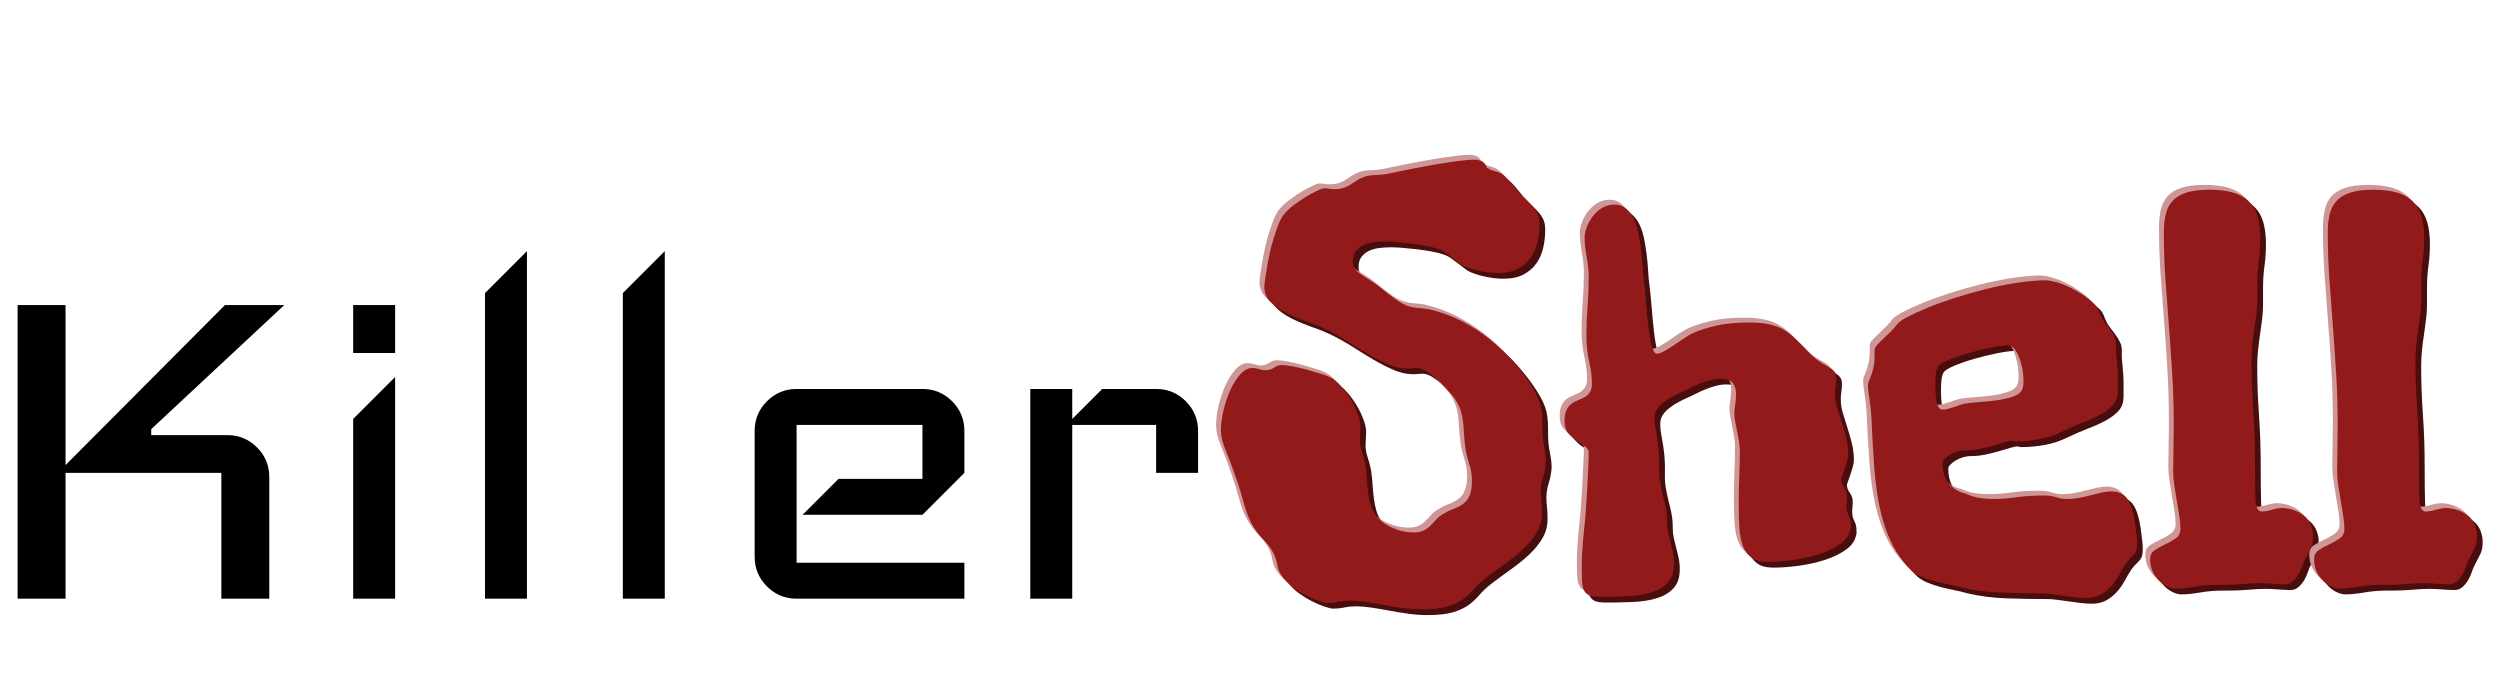
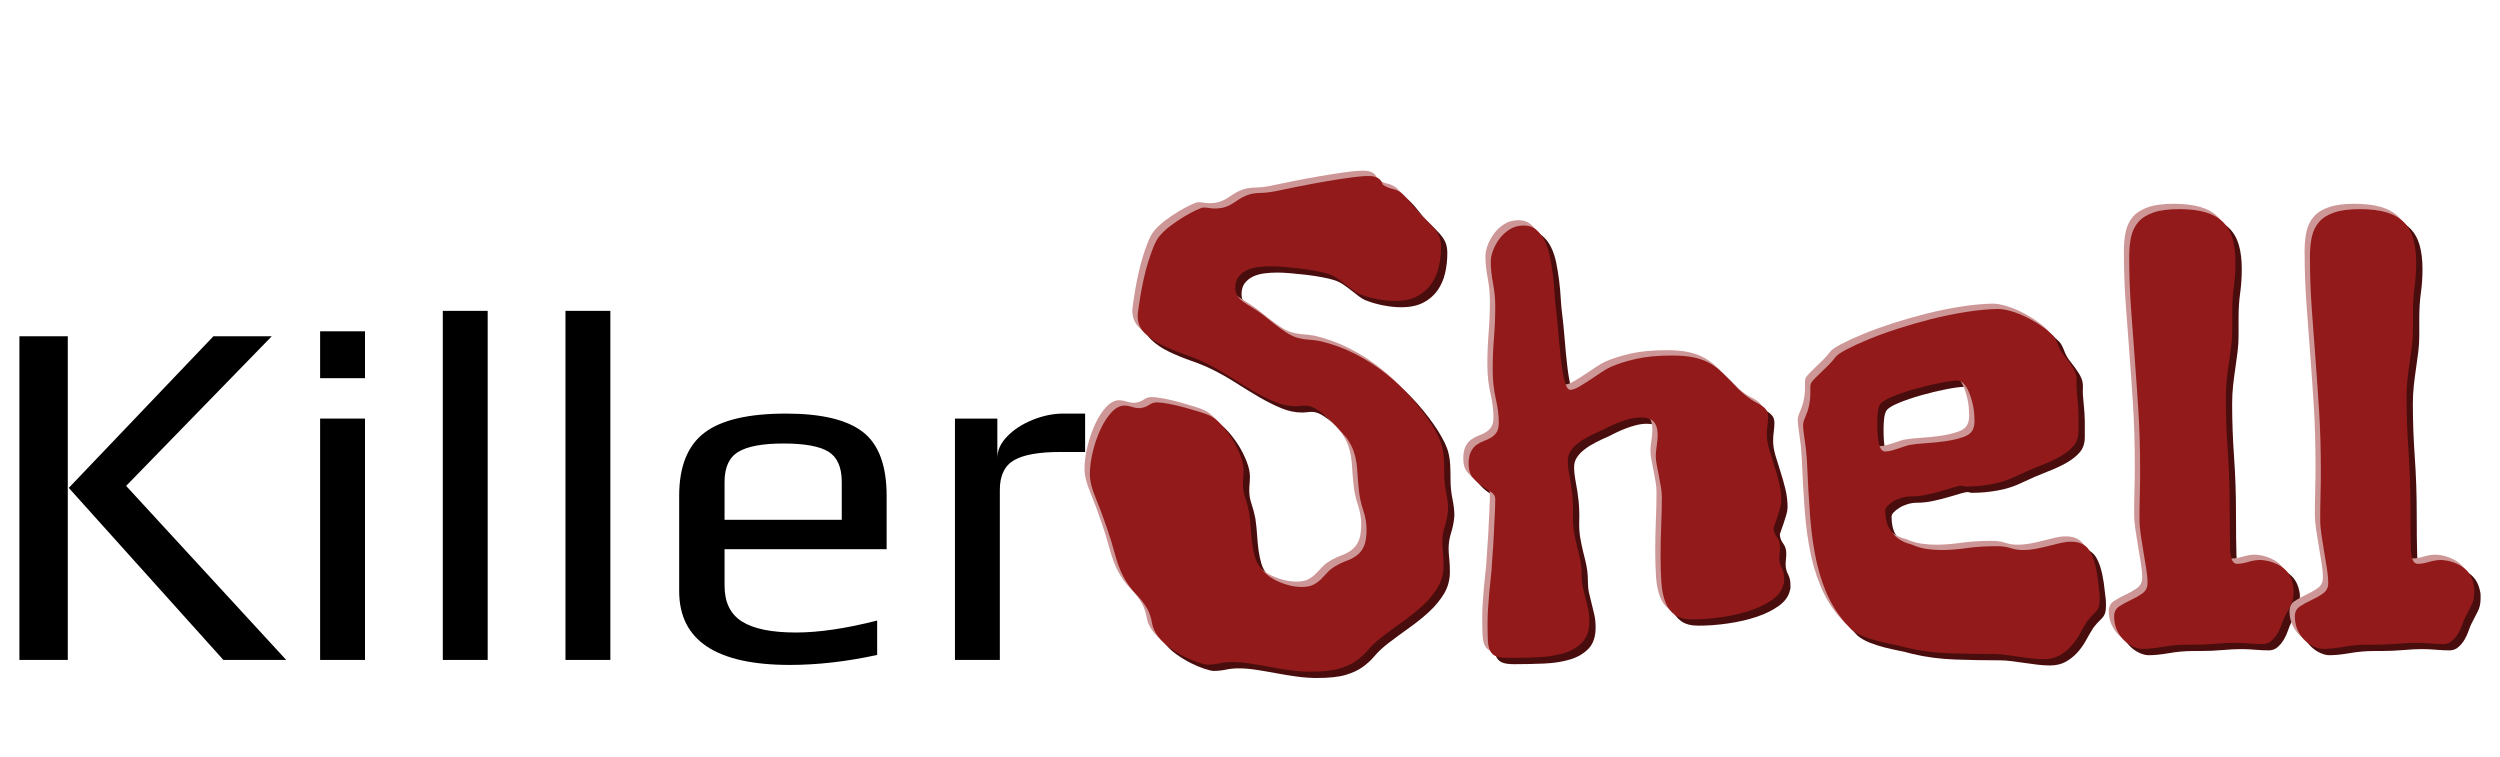
- <svg xmlns="http://www.w3.org/2000/svg" viewBox="0 0 5679 1560" role="img" aria-label="KillerShell">
+ <svg xmlns="http://www.w3.org/2000/svg" viewBox="0 0 5152 1560" role="img" aria-label="KillerShell">
  <g transform="translate(40,1360) scale(1,-1)">
-     <g fill="#000000" transform="scale(1.3612) translate(-90,0)">
-       <path d="M535 490 313 283V273H440Q469 273 489.5 252.5Q510 232 510 203V0H430V210H170V0H90V490H170V223L436 490Z" transform="translate(0,0)" />
-       <path d="M140 410H70V490H140ZM140 0H70V300L140 370Z" transform="translate(580,0)" />
-       <path d="M150 0H80V510L150 580Z" transform="translate(790,0)" />
-       <path d="M150 0H80V510L150 580Z" transform="translate(1020,0)" />
-       <path d="M420 0H140Q111 0 90.5 20.5Q70 41 70 70V280Q70 309 90.5 329.5Q111 350 140 350H350Q379 350 399.5 329.5Q420 309 420 280V210L350 140H150L210 200H350V290H140V60H420Z" transform="translate(1250,0)" />
-       <path d="M350 210H280V290H140V0H70V350H140V300L190 350H280Q309 350 329.5 329.5Q350 309 350 280Z" transform="translate(1710,0)" />
+     <g fill="#000000" transform="scale(1.0277) translate(-84,0)">
+       <path d="M84 649H181V0H84ZM183 345 473 649H590L298 349L619 0H493Z" transform="translate(0,0)" />
+       <path d="M78 659H168V565H78ZM78 484H168V0H78Z" transform="translate(609,0)" />
+       <path d="M78 700H168V0H78Z" transform="translate(855,0)" />
+       <path d="M78 700H168V0H78Z" transform="translate(1101,0)" />
+       <path d="M60 138V329Q60 417 110.5 455.5Q161 494 274 494Q381 494 428.5 457.0Q476 420 476 329V222H151V149Q151 99 186.0 77.0Q221 55 294 55Q363 55 457 79V10Q365 -10 282 -10Q60 -10 60 138ZM386 281V357Q386 401 359.5 417.5Q333 434 269 434Q207 434 179.0 417.5Q151 401 151 357V281Z" transform="translate(1347,0)" />
+       <path d="M78 484H163V405Q163 428 183.0 448.5Q203 469 234.0 481.5Q265 494 295 494H339V417H289Q225 417 196.5 400.5Q168 384 168 341V0H78Z" transform="translate(1882,0)" />
    </g>
    <g transform="translate(13,-13)">
-       <g fill="#490d0d" stroke="#490d0d" stroke-width="0" transform="translate(2736.1,13.5) scale(0.6615)">
+       <g fill="#490d0d" stroke="#490d0d" stroke-width="0" transform="translate(2208.6,13.5) scale(0.6615)">
        <path d="M1112 449Q1110 421 1102.0 396.0Q1094 371 1094 346Q1094 334 1096.0 315.0Q1098 296 1098 274Q1098 236 1080.0 206.0Q1062 176 1034.0 150.0Q1006 124 971.5 99.5Q937 75 903 49Q879 30 863.0 11.0Q847 -8 826.0 -23.0Q805 -38 773.0 -47.5Q741 -57 684 -57Q653 -57 620.5 -52.5Q588 -48 556.0 -42.0Q524 -36 494.5 -31.5Q465 -27 440 -27Q419 -27 400.0 -31.0Q381 -35 362 -35Q354 -35 334.0 -28.5Q314 -22 291.0 -10.5Q268 1 245.0 17.5Q222 34 207 55Q193 74 189.5 95.5Q186 117 176 137Q162 162 139.5 185.0Q117 208 100 240Q85 269 74.0 310.0Q63 351 49 391Q31 444 13.5 486.0Q-4 528 -4 557Q-4 590 5.0 627.5Q14 665 29.0 697.5Q44 730 63.5 751.0Q83 772 104 772Q115 772 127.0 768.0Q139 764 152 764Q169 766 180.5 774.0Q192 782 205 782Q218 782 242.0 777.5Q266 773 291.5 766.0Q317 759 339.5 752.0Q362 745 373 739Q389 731 407.0 711.0Q425 691 440.0 667.0Q455 643 465.0 617.0Q475 591 475 571Q475 560 474.0 548.5Q473 537 473 526Q473 506 480.0 485.5Q487 465 492 440Q496 412 497.5 387.0Q499 362 502.0 340.5Q505 319 510.5 300.0Q516 281 530 264Q550 238 586.0 222.5Q622 207 657 207Q679 207 692.5 214.0Q706 221 716.0 231.0Q726 241 735.5 251.5Q745 262 758 270Q778 282 796.0 288.5Q814 295 828.0 305.5Q842 316 850.0 334.0Q858 352 858 387Q858 415 847.5 446.5Q837 478 834 510Q831 538 830.0 557.5Q829 577 826.5 594.5Q824 612 818.0 629.5Q812 647 797 670Q793 674 779.0 690.5Q765 707 746.5 725.0Q728 743 707.0 757.5Q686 772 668 772Q660 772 652.5 771.0Q645 770 637 770Q605 770 571.5 784.0Q538 798 503.0 818.5Q468 839 432.0 862.0Q396 885 360 903Q330 918 292.5 931.0Q255 944 222.0 960.0Q189 976 167.0 997.5Q145 1019 145 1051Q145 1057 147.5 1075.0Q150 1093 154.0 1116.5Q158 1140 164.0 1167.5Q170 1195 178.0 1220.5Q186 1246 194.5 1267.0Q203 1288 213 1300Q227 1317 248.5 1333.0Q270 1349 291.0 1361.5Q312 1374 328.5 1381.5Q345 1389 350 1389Q359 1389 367.5 1387.5Q376 1386 385 1386Q404 1386 417.5 1390.5Q431 1395 441.5 1402.0Q452 1409 462.0 1415.5Q472 1422 485 1427Q502 1434 526.5 1434.5Q551 1435 575 1440Q603 1446 645.5 1454.5Q688 1463 731.5 1470.5Q775 1478 813.0 1483.0Q851 1488 870 1487Q880 1487 891.5 1482.0Q903 1477 909 1460Q922 1451 939.0 1447.0Q956 1443 967 1434Q982 1421 998.5 1400.0Q1015 1379 1030 1364Q1045 1349 1056.5 1337.5Q1068 1326 1075.5 1315.5Q1083 1305 1086.5 1293.5Q1090 1282 1090 1266Q1090 1234 1083.0 1204.0Q1076 1174 1059.5 1150.5Q1043 1127 1015.5 1112.5Q988 1098 946 1098Q921 1098 892.0 1103.5Q863 1109 840 1118Q828 1122 816.0 1131.0Q804 1140 792.0 1149.5Q780 1159 767.0 1168.0Q754 1177 739 1182Q724 1187 700.0 1191.5Q676 1196 650.5 1199.0Q625 1202 601.0 1204.0Q577 1206 561 1206Q540 1206 520.0 1203.5Q500 1201 484.5 1193.5Q469 1186 459.0 1173.0Q449 1160 449 1139Q449 1127 453.5 1118.0Q458 1109 466.5 1101.5Q475 1094 488.0 1086.0Q501 1078 518 1067Q533 1057 547.5 1045.0Q562 1033 576.5 1022.0Q591 1011 606.0 1001.0Q621 991 637 985Q656 979 676.5 977.5Q697 976 713 973Q772 959 823.5 932.5Q875 906 919.0 871.0Q963 836 998.5 795.5Q1034 755 1061 713Q1074 692 1082.0 675.5Q1090 659 1094.0 642.5Q1098 626 1099.0 607.0Q1100 588 1100 561Q1100 530 1106.0 501.0Q1112 472 1112 449Z" transform="translate(0,0)" />
        <path d="M1004 215Q998 188 969.5 167.5Q941 147 900.5 133.5Q860 120 812.0 113.0Q764 106 719 106Q685 106 665.5 120.0Q646 134 636.0 159.5Q626 185 623.5 221.5Q621 258 621 303Q621 351 623.0 399.0Q625 447 625 487Q625 501 622.0 518.5Q619 536 615.5 554.0Q612 572 609.0 587.5Q606 603 606 614Q606 628 609.0 646.5Q612 665 612 682Q612 707 600.0 721.0Q588 735 559 735Q542 735 524.5 730.5Q507 726 490.5 719.5Q474 713 461.0 706.5Q448 700 440 696Q419 687 399.5 677.0Q380 667 365.0 655.5Q350 644 341.0 630.5Q332 617 332 600Q332 580 337.5 551.5Q343 523 346 494Q349 462 348.0 431.0Q347 400 352 375Q356 353 360.0 337.0Q364 321 367.5 306.5Q371 292 373.0 277.0Q375 262 375 242Q375 224 378.5 208.0Q382 192 386.5 175.0Q391 158 395.0 140.0Q399 122 399 100Q399 58 377.5 35.0Q356 12 320.5 1.0Q285 -10 239.0 -12.0Q193 -14 145 -14Q121 -14 108.5 -9.0Q96 -4 90.0 8.0Q84 20 83.0 40.5Q82 61 82 92Q82 115 83.5 139.5Q85 164 87.0 186.0Q89 208 91.0 226.0Q93 244 94 254Q95 276 97.5 307.0Q100 338 101.5 370.5Q103 403 104.5 432.5Q106 462 106 481Q106 494 93.0 502.5Q80 511 64.5 521.5Q49 532 36.0 547.5Q23 563 23 590Q23 614 30.0 628.0Q37 642 47.5 649.5Q58 657 70.0 661.5Q82 666 92.5 672.0Q103 678 110.0 688.5Q117 699 117 719Q117 753 107.5 794.0Q98 835 98 885Q98 933 102.0 983.0Q106 1033 106 1081Q106 1116 99.0 1153.0Q92 1190 92 1221Q92 1236 99.0 1255.0Q106 1274 119.0 1291.5Q132 1309 151.0 1321.0Q170 1333 195 1333Q218 1333 234.0 1319.5Q250 1306 260.5 1284.5Q271 1263 276.5 1235.5Q282 1208 285.5 1179.5Q289 1151 290.5 1123.5Q292 1096 295 1075Q299 1043 302.5 999.5Q306 956 310.5 916.5Q315 877 322.0 849.0Q329 821 340 821Q350 821 366.5 830.5Q383 840 401.0 852.0Q419 864 437.0 876.0Q455 888 467 893Q499 907 545.0 917.5Q591 928 657 928Q695 928 722.0 922.5Q749 917 768.5 907.0Q788 897 803.0 884.0Q818 871 832.5 855.5Q847 840 863.5 823.5Q880 807 903 791Q912 785 921.0 780.5Q930 776 938.0 770.5Q946 765 951.0 757.5Q956 750 956 737Q956 725 954.0 710.5Q952 696 952 682Q952 661 959.0 637.0Q966 613 974.5 587.0Q983 561 990.0 532.5Q997 504 997 475Q997 465 993.0 451.0Q989 437 984.5 424.0Q980 411 976.5 401.5Q973 392 973 391Q973 376 983.0 362.5Q993 349 993 332Q993 322 992.0 313.5Q991 305 991 297Q991 280 998.5 266.0Q1006 252 1006 233Q1006 228 1006.0 224.0Q1006 220 1004 215Z" transform="translate(1153,0)" />
        <path d="M956 240Q958 220 960.5 203.0Q963 186 963 172Q963 156 961.0 148.0Q959 140 954.5 134.0Q950 128 942.5 121.0Q935 114 924 100Q912 81 900.5 60.0Q889 39 873.5 22.0Q858 5 837.5 -6.5Q817 -18 788 -18Q770 -18 749.5 -15.5Q729 -13 708.5 -10.0Q688 -7 668.5 -4.5Q649 -2 633 -2Q564 -2 493.5 0.5Q423 3 360 18Q339 24 316.0 28.5Q293 33 270.0 39.0Q247 45 226.0 53.5Q205 62 190 74Q147 117 121.5 168.0Q96 219 81.5 283.0Q67 347 61.0 425.0Q55 503 51 600Q49 634 44.0 665.0Q39 696 39 713Q39 721 46.5 738.0Q54 755 57 770Q62 792 61.5 813.5Q61 835 63 840Q66 847 75.5 856.5Q85 866 96.5 877.0Q108 888 119.5 899.5Q131 911 139 922Q146 932 173.5 946.5Q201 961 242.0 978.0Q283 995 334.0 1011.5Q385 1028 438.5 1041.5Q492 1055 545.5 1063.5Q599 1072 645 1073Q664 1073 687.5 1066.0Q711 1059 734.5 1047.5Q758 1036 780.0 1021.0Q802 1006 817 991Q825 983 832.0 964.5Q839 946 848 934Q870 906 878.5 892.0Q887 878 889.5 867.0Q892 856 891.0 843.0Q890 830 893 803Q895 782 896.0 768.0Q897 754 897.0 742.0Q897 730 897.0 719.0Q897 708 897 694Q897 665 882.0 647.0Q867 629 841.0 614.0Q815 599 778.5 585.0Q742 571 700 551Q665 534 625.0 527.0Q585 520 551 520Q546 520 543.0 520.0Q540 520 535 522Q528 523 511.0 518.0Q494 513 472.0 506.5Q450 500 424.5 494.5Q399 489 375 489Q359 489 344.5 484.5Q330 480 319.0 473.0Q308 466 301.5 459.0Q295 452 295 446Q295 411 307.5 390.0Q320 369 335 358Q353 345 375 340Q400 329 423.0 325.5Q446 322 469 322Q507 322 548.5 328.0Q590 334 643 334Q668 334 685.5 328.0Q703 322 723 322Q744 322 765.0 326.0Q786 330 805.0 335.0Q824 340 841.5 344.0Q859 348 874 348Q913 348 930.5 321.5Q948 295 956 240ZM569 700Q571 705 572.0 711.0Q573 717 573 723Q573 753 567.5 776.5Q562 800 554.5 816.5Q547 833 538.0 841.5Q529 850 522 850Q503 850 465.0 842.5Q427 835 388.0 824.0Q349 813 317.5 800.0Q286 787 279 776Q274 768 272.0 752.5Q270 737 270 717Q270 675 275.5 652.0Q281 629 295 629Q304 629 315.0 632.0Q326 635 336.5 638.5Q347 642 355.5 645.0Q364 648 369 649Q391 653 423.0 655.0Q455 657 485.5 661.5Q516 666 539.5 674.5Q563 683 569 700Z" transform="translate(2179,0)" />
        <path d="M580 215Q582 207 582.0 201.0Q582 195 582 190Q582 167 573.0 150.0Q564 133 555 115Q550 106 545.0 91.0Q540 76 532.0 62.5Q524 49 512.5 39.0Q501 29 485 29Q467 29 443.0 31.0Q419 33 399 33Q375 33 341.0 30.0Q307 27 270 27H250Q212 27 175.0 20.5Q138 14 111 14Q98 14 82.5 21.0Q67 28 54.0 40.5Q41 53 32.0 72.0Q23 91 23 115Q23 136 39.0 146.5Q55 157 74.5 166.0Q94 175 110.5 186.5Q127 198 127 219Q127 239 123.0 264.0Q119 289 114.5 315.5Q110 342 106.0 368.5Q102 395 102 418Q102 455 103.0 492.0Q104 529 104 567Q104 670 98.5 756.5Q93 843 87.0 921.5Q81 1000 75.5 1076.5Q70 1153 70 1237Q70 1271 76.0 1298.0Q82 1325 98.5 1344.0Q115 1363 145.5 1373.5Q176 1384 225 1384Q275 1384 308.5 1374.0Q342 1364 362.5 1343.5Q383 1323 392.0 1291.5Q401 1260 401 1217Q401 1178 396.0 1142.5Q391 1107 391 1065V1010Q391 985 388.0 960.0Q385 935 381.0 908.5Q377 882 374.0 854.5Q371 827 371 797Q371 716 377.0 631.0Q383 546 383 457Q383 369 384.5 324.0Q386 279 406 279Q421 279 441.0 285.0Q461 291 479 291Q514 289 543.0 271.0Q572 253 580 215Z" transform="translate(3164,0)" />
        <path d="M580 215Q582 207 582.0 201.0Q582 195 582 190Q582 167 573.0 150.0Q564 133 555 115Q550 106 545.0 91.0Q540 76 532.0 62.5Q524 49 512.5 39.0Q501 29 485 29Q467 29 443.0 31.0Q419 33 399 33Q375 33 341.0 30.0Q307 27 270 27H250Q212 27 175.0 20.5Q138 14 111 14Q98 14 82.5 21.0Q67 28 54.0 40.5Q41 53 32.0 72.0Q23 91 23 115Q23 136 39.0 146.5Q55 157 74.5 166.0Q94 175 110.5 186.5Q127 198 127 219Q127 239 123.0 264.0Q119 289 114.5 315.5Q110 342 106.0 368.5Q102 395 102 418Q102 455 103.0 492.0Q104 529 104 567Q104 670 98.5 756.5Q93 843 87.0 921.5Q81 1000 75.5 1076.5Q70 1153 70 1237Q70 1271 76.0 1298.0Q82 1325 98.5 1344.0Q115 1363 145.5 1373.5Q176 1384 225 1384Q275 1384 308.5 1374.0Q342 1364 362.5 1343.5Q383 1323 392.0 1291.5Q401 1260 401 1217Q401 1178 396.0 1142.5Q391 1107 391 1065V1010Q391 985 388.0 960.0Q385 935 381.0 908.5Q377 882 374.0 854.5Q371 827 371 797Q371 716 377.0 631.0Q383 546 383 457Q383 369 384.5 324.0Q386 279 406 279Q421 279 441.0 285.0Q461 291 479 291Q514 289 543.0 271.0Q572 253 580 215Z" transform="translate(3727,0)" />
      </g>
    </g>
    <g transform="translate(-11,11)">
-       <g fill="#ce9797" stroke="#ce9797" stroke-width="0" transform="translate(2736.1,13.5) scale(0.6615)">
+       <g fill="#ce9797" stroke="#ce9797" stroke-width="0" transform="translate(2208.6,13.5) scale(0.6615)">
        <path d="M1112 449Q1110 421 1102.0 396.0Q1094 371 1094 346Q1094 334 1096.0 315.0Q1098 296 1098 274Q1098 236 1080.0 206.0Q1062 176 1034.0 150.0Q1006 124 971.5 99.5Q937 75 903 49Q879 30 863.0 11.0Q847 -8 826.0 -23.0Q805 -38 773.0 -47.5Q741 -57 684 -57Q653 -57 620.5 -52.5Q588 -48 556.0 -42.0Q524 -36 494.5 -31.5Q465 -27 440 -27Q419 -27 400.0 -31.0Q381 -35 362 -35Q354 -35 334.0 -28.5Q314 -22 291.0 -10.5Q268 1 245.0 17.5Q222 34 207 55Q193 74 189.5 95.5Q186 117 176 137Q162 162 139.5 185.0Q117 208 100 240Q85 269 74.0 310.0Q63 351 49 391Q31 444 13.5 486.0Q-4 528 -4 557Q-4 590 5.0 627.5Q14 665 29.0 697.5Q44 730 63.5 751.0Q83 772 104 772Q115 772 127.0 768.0Q139 764 152 764Q169 766 180.5 774.0Q192 782 205 782Q218 782 242.0 777.5Q266 773 291.5 766.0Q317 759 339.5 752.0Q362 745 373 739Q389 731 407.0 711.0Q425 691 440.0 667.0Q455 643 465.0 617.0Q475 591 475 571Q475 560 474.0 548.5Q473 537 473 526Q473 506 480.0 485.5Q487 465 492 440Q496 412 497.5 387.0Q499 362 502.0 340.5Q505 319 510.5 300.0Q516 281 530 264Q550 238 586.0 222.5Q622 207 657 207Q679 207 692.5 214.0Q706 221 716.0 231.0Q726 241 735.5 251.5Q745 262 758 270Q778 282 796.0 288.5Q814 295 828.0 305.5Q842 316 850.0 334.0Q858 352 858 387Q858 415 847.5 446.5Q837 478 834 510Q831 538 830.0 557.5Q829 577 826.5 594.5Q824 612 818.0 629.5Q812 647 797 670Q793 674 779.0 690.5Q765 707 746.5 725.0Q728 743 707.0 757.5Q686 772 668 772Q660 772 652.5 771.0Q645 770 637 770Q605 770 571.5 784.0Q538 798 503.0 818.5Q468 839 432.0 862.0Q396 885 360 903Q330 918 292.5 931.0Q255 944 222.0 960.0Q189 976 167.0 997.5Q145 1019 145 1051Q145 1057 147.5 1075.0Q150 1093 154.0 1116.5Q158 1140 164.0 1167.5Q170 1195 178.0 1220.5Q186 1246 194.5 1267.0Q203 1288 213 1300Q227 1317 248.5 1333.0Q270 1349 291.0 1361.5Q312 1374 328.5 1381.5Q345 1389 350 1389Q359 1389 367.5 1387.5Q376 1386 385 1386Q404 1386 417.5 1390.5Q431 1395 441.5 1402.0Q452 1409 462.0 1415.5Q472 1422 485 1427Q502 1434 526.5 1434.5Q551 1435 575 1440Q603 1446 645.5 1454.5Q688 1463 731.5 1470.5Q775 1478 813.0 1483.0Q851 1488 870 1487Q880 1487 891.5 1482.0Q903 1477 909 1460Q922 1451 939.0 1447.0Q956 1443 967 1434Q982 1421 998.5 1400.0Q1015 1379 1030 1364Q1045 1349 1056.5 1337.5Q1068 1326 1075.5 1315.5Q1083 1305 1086.5 1293.5Q1090 1282 1090 1266Q1090 1234 1083.0 1204.0Q1076 1174 1059.5 1150.5Q1043 1127 1015.5 1112.5Q988 1098 946 1098Q921 1098 892.0 1103.5Q863 1109 840 1118Q828 1122 816.0 1131.0Q804 1140 792.0 1149.5Q780 1159 767.0 1168.0Q754 1177 739 1182Q724 1187 700.0 1191.5Q676 1196 650.5 1199.0Q625 1202 601.0 1204.0Q577 1206 561 1206Q540 1206 520.0 1203.5Q500 1201 484.5 1193.5Q469 1186 459.0 1173.0Q449 1160 449 1139Q449 1127 453.5 1118.0Q458 1109 466.5 1101.5Q475 1094 488.0 1086.0Q501 1078 518 1067Q533 1057 547.5 1045.0Q562 1033 576.5 1022.0Q591 1011 606.0 1001.0Q621 991 637 985Q656 979 676.5 977.5Q697 976 713 973Q772 959 823.5 932.5Q875 906 919.0 871.0Q963 836 998.5 795.5Q1034 755 1061 713Q1074 692 1082.0 675.5Q1090 659 1094.0 642.5Q1098 626 1099.0 607.0Q1100 588 1100 561Q1100 530 1106.0 501.0Q1112 472 1112 449Z" transform="translate(0,0)" />
        <path d="M1004 215Q998 188 969.5 167.5Q941 147 900.5 133.5Q860 120 812.0 113.0Q764 106 719 106Q685 106 665.5 120.0Q646 134 636.0 159.5Q626 185 623.5 221.5Q621 258 621 303Q621 351 623.0 399.0Q625 447 625 487Q625 501 622.0 518.5Q619 536 615.5 554.0Q612 572 609.0 587.5Q606 603 606 614Q606 628 609.0 646.5Q612 665 612 682Q612 707 600.0 721.0Q588 735 559 735Q542 735 524.5 730.5Q507 726 490.5 719.5Q474 713 461.0 706.5Q448 700 440 696Q419 687 399.5 677.0Q380 667 365.0 655.5Q350 644 341.0 630.5Q332 617 332 600Q332 580 337.5 551.5Q343 523 346 494Q349 462 348.0 431.0Q347 400 352 375Q356 353 360.0 337.0Q364 321 367.5 306.5Q371 292 373.0 277.0Q375 262 375 242Q375 224 378.5 208.0Q382 192 386.5 175.0Q391 158 395.0 140.0Q399 122 399 100Q399 58 377.5 35.0Q356 12 320.5 1.0Q285 -10 239.0 -12.0Q193 -14 145 -14Q121 -14 108.5 -9.0Q96 -4 90.0 8.0Q84 20 83.0 40.5Q82 61 82 92Q82 115 83.5 139.5Q85 164 87.0 186.0Q89 208 91.0 226.0Q93 244 94 254Q95 276 97.5 307.0Q100 338 101.5 370.5Q103 403 104.5 432.5Q106 462 106 481Q106 494 93.0 502.5Q80 511 64.5 521.5Q49 532 36.0 547.5Q23 563 23 590Q23 614 30.0 628.0Q37 642 47.5 649.5Q58 657 70.0 661.5Q82 666 92.5 672.0Q103 678 110.0 688.5Q117 699 117 719Q117 753 107.5 794.0Q98 835 98 885Q98 933 102.0 983.0Q106 1033 106 1081Q106 1116 99.0 1153.0Q92 1190 92 1221Q92 1236 99.0 1255.0Q106 1274 119.0 1291.5Q132 1309 151.0 1321.0Q170 1333 195 1333Q218 1333 234.0 1319.5Q250 1306 260.5 1284.5Q271 1263 276.5 1235.5Q282 1208 285.5 1179.5Q289 1151 290.5 1123.5Q292 1096 295 1075Q299 1043 302.5 999.5Q306 956 310.5 916.5Q315 877 322.0 849.0Q329 821 340 821Q350 821 366.5 830.5Q383 840 401.0 852.0Q419 864 437.0 876.0Q455 888 467 893Q499 907 545.0 917.5Q591 928 657 928Q695 928 722.0 922.5Q749 917 768.5 907.0Q788 897 803.0 884.0Q818 871 832.5 855.5Q847 840 863.5 823.5Q880 807 903 791Q912 785 921.0 780.5Q930 776 938.0 770.5Q946 765 951.0 757.5Q956 750 956 737Q956 725 954.0 710.5Q952 696 952 682Q952 661 959.0 637.0Q966 613 974.5 587.0Q983 561 990.0 532.5Q997 504 997 475Q997 465 993.0 451.0Q989 437 984.5 424.0Q980 411 976.5 401.5Q973 392 973 391Q973 376 983.0 362.5Q993 349 993 332Q993 322 992.0 313.5Q991 305 991 297Q991 280 998.5 266.0Q1006 252 1006 233Q1006 228 1006.0 224.0Q1006 220 1004 215Z" transform="translate(1153,0)" />
        <path d="M956 240Q958 220 960.5 203.0Q963 186 963 172Q963 156 961.0 148.0Q959 140 954.5 134.0Q950 128 942.5 121.0Q935 114 924 100Q912 81 900.5 60.0Q889 39 873.5 22.0Q858 5 837.5 -6.5Q817 -18 788 -18Q770 -18 749.5 -15.5Q729 -13 708.5 -10.0Q688 -7 668.5 -4.5Q649 -2 633 -2Q564 -2 493.5 0.5Q423 3 360 18Q339 24 316.0 28.5Q293 33 270.0 39.0Q247 45 226.0 53.5Q205 62 190 74Q147 117 121.5 168.0Q96 219 81.5 283.0Q67 347 61.0 425.0Q55 503 51 600Q49 634 44.0 665.0Q39 696 39 713Q39 721 46.5 738.0Q54 755 57 770Q62 792 61.5 813.5Q61 835 63 840Q66 847 75.5 856.5Q85 866 96.5 877.0Q108 888 119.5 899.5Q131 911 139 922Q146 932 173.5 946.5Q201 961 242.0 978.0Q283 995 334.0 1011.5Q385 1028 438.5 1041.5Q492 1055 545.5 1063.5Q599 1072 645 1073Q664 1073 687.5 1066.0Q711 1059 734.5 1047.5Q758 1036 780.0 1021.0Q802 1006 817 991Q825 983 832.0 964.5Q839 946 848 934Q870 906 878.5 892.0Q887 878 889.5 867.0Q892 856 891.0 843.0Q890 830 893 803Q895 782 896.0 768.0Q897 754 897.0 742.0Q897 730 897.0 719.0Q897 708 897 694Q897 665 882.0 647.0Q867 629 841.0 614.0Q815 599 778.5 585.0Q742 571 700 551Q665 534 625.0 527.0Q585 520 551 520Q546 520 543.0 520.0Q540 520 535 522Q528 523 511.0 518.0Q494 513 472.0 506.5Q450 500 424.5 494.5Q399 489 375 489Q359 489 344.5 484.5Q330 480 319.0 473.0Q308 466 301.5 459.0Q295 452 295 446Q295 411 307.5 390.0Q320 369 335 358Q353 345 375 340Q400 329 423.0 325.5Q446 322 469 322Q507 322 548.5 328.0Q590 334 643 334Q668 334 685.5 328.0Q703 322 723 322Q744 322 765.0 326.0Q786 330 805.0 335.0Q824 340 841.5 344.0Q859 348 874 348Q913 348 930.5 321.5Q948 295 956 240ZM569 700Q571 705 572.0 711.0Q573 717 573 723Q573 753 567.5 776.5Q562 800 554.5 816.5Q547 833 538.0 841.5Q529 850 522 850Q503 850 465.0 842.5Q427 835 388.0 824.0Q349 813 317.5 800.0Q286 787 279 776Q274 768 272.0 752.5Q270 737 270 717Q270 675 275.5 652.0Q281 629 295 629Q304 629 315.0 632.0Q326 635 336.5 638.5Q347 642 355.5 645.0Q364 648 369 649Q391 653 423.0 655.0Q455 657 485.5 661.5Q516 666 539.5 674.5Q563 683 569 700Z" transform="translate(2179,0)" />
        <path d="M580 215Q582 207 582.0 201.0Q582 195 582 190Q582 167 573.0 150.0Q564 133 555 115Q550 106 545.0 91.0Q540 76 532.0 62.5Q524 49 512.5 39.0Q501 29 485 29Q467 29 443.0 31.0Q419 33 399 33Q375 33 341.0 30.0Q307 27 270 27H250Q212 27 175.0 20.5Q138 14 111 14Q98 14 82.5 21.0Q67 28 54.0 40.5Q41 53 32.0 72.0Q23 91 23 115Q23 136 39.0 146.5Q55 157 74.5 166.0Q94 175 110.5 186.5Q127 198 127 219Q127 239 123.0 264.0Q119 289 114.5 315.5Q110 342 106.0 368.5Q102 395 102 418Q102 455 103.0 492.0Q104 529 104 567Q104 670 98.5 756.5Q93 843 87.0 921.5Q81 1000 75.5 1076.5Q70 1153 70 1237Q70 1271 76.0 1298.0Q82 1325 98.5 1344.0Q115 1363 145.5 1373.5Q176 1384 225 1384Q275 1384 308.5 1374.0Q342 1364 362.5 1343.5Q383 1323 392.0 1291.5Q401 1260 401 1217Q401 1178 396.0 1142.5Q391 1107 391 1065V1010Q391 985 388.0 960.0Q385 935 381.0 908.5Q377 882 374.0 854.5Q371 827 371 797Q371 716 377.0 631.0Q383 546 383 457Q383 369 384.5 324.0Q386 279 406 279Q421 279 441.0 285.0Q461 291 479 291Q514 289 543.0 271.0Q572 253 580 215Z" transform="translate(3164,0)" />
        <path d="M580 215Q582 207 582.0 201.0Q582 195 582 190Q582 167 573.0 150.0Q564 133 555 115Q550 106 545.0 91.0Q540 76 532.0 62.5Q524 49 512.5 39.0Q501 29 485 29Q467 29 443.0 31.0Q419 33 399 33Q375 33 341.0 30.0Q307 27 270 27H250Q212 27 175.0 20.5Q138 14 111 14Q98 14 82.5 21.0Q67 28 54.0 40.5Q41 53 32.0 72.0Q23 91 23 115Q23 136 39.0 146.5Q55 157 74.5 166.0Q94 175 110.5 186.5Q127 198 127 219Q127 239 123.0 264.0Q119 289 114.5 315.5Q110 342 106.0 368.5Q102 395 102 418Q102 455 103.0 492.0Q104 529 104 567Q104 670 98.5 756.5Q93 843 87.0 921.5Q81 1000 75.5 1076.5Q70 1153 70 1237Q70 1271 76.0 1298.0Q82 1325 98.5 1344.0Q115 1363 145.5 1373.5Q176 1384 225 1384Q275 1384 308.5 1374.0Q342 1364 362.5 1343.5Q383 1323 392.0 1291.5Q401 1260 401 1217Q401 1178 396.0 1142.5Q391 1107 391 1065V1010Q391 985 388.0 960.0Q385 935 381.0 908.5Q377 882 374.0 854.5Q371 827 371 797Q371 716 377.0 631.0Q383 546 383 457Q383 369 384.5 324.0Q386 279 406 279Q421 279 441.0 285.0Q461 291 479 291Q514 289 543.0 271.0Q572 253 580 215Z" transform="translate(3727,0)" />
      </g>
    </g>
-     <g fill="#931a1a" stroke="#931a1a" stroke-width="0" transform="translate(2736.1,13.5) scale(0.6615)">
+     <g fill="#931a1a" stroke="#931a1a" stroke-width="0" transform="translate(2208.6,13.5) scale(0.6615)">
      <path d="M1112 449Q1110 421 1102.0 396.0Q1094 371 1094 346Q1094 334 1096.0 315.0Q1098 296 1098 274Q1098 236 1080.0 206.0Q1062 176 1034.0 150.0Q1006 124 971.5 99.5Q937 75 903 49Q879 30 863.0 11.0Q847 -8 826.0 -23.0Q805 -38 773.0 -47.5Q741 -57 684 -57Q653 -57 620.5 -52.5Q588 -48 556.0 -42.0Q524 -36 494.5 -31.5Q465 -27 440 -27Q419 -27 400.0 -31.0Q381 -35 362 -35Q354 -35 334.0 -28.5Q314 -22 291.0 -10.5Q268 1 245.0 17.5Q222 34 207 55Q193 74 189.5 95.5Q186 117 176 137Q162 162 139.5 185.0Q117 208 100 240Q85 269 74.0 310.0Q63 351 49 391Q31 444 13.5 486.0Q-4 528 -4 557Q-4 590 5.0 627.5Q14 665 29.0 697.5Q44 730 63.5 751.0Q83 772 104 772Q115 772 127.0 768.0Q139 764 152 764Q169 766 180.5 774.0Q192 782 205 782Q218 782 242.0 777.5Q266 773 291.5 766.0Q317 759 339.5 752.0Q362 745 373 739Q389 731 407.0 711.0Q425 691 440.0 667.0Q455 643 465.0 617.0Q475 591 475 571Q475 560 474.0 548.5Q473 537 473 526Q473 506 480.0 485.5Q487 465 492 440Q496 412 497.5 387.0Q499 362 502.0 340.5Q505 319 510.5 300.0Q516 281 530 264Q550 238 586.0 222.5Q622 207 657 207Q679 207 692.5 214.0Q706 221 716.0 231.0Q726 241 735.5 251.5Q745 262 758 270Q778 282 796.0 288.5Q814 295 828.0 305.5Q842 316 850.0 334.0Q858 352 858 387Q858 415 847.5 446.5Q837 478 834 510Q831 538 830.0 557.5Q829 577 826.5 594.5Q824 612 818.0 629.5Q812 647 797 670Q793 674 779.0 690.5Q765 707 746.5 725.0Q728 743 707.0 757.5Q686 772 668 772Q660 772 652.5 771.0Q645 770 637 770Q605 770 571.5 784.0Q538 798 503.0 818.5Q468 839 432.0 862.0Q396 885 360 903Q330 918 292.5 931.0Q255 944 222.0 960.0Q189 976 167.0 997.5Q145 1019 145 1051Q145 1057 147.5 1075.0Q150 1093 154.0 1116.5Q158 1140 164.0 1167.5Q170 1195 178.0 1220.5Q186 1246 194.5 1267.0Q203 1288 213 1300Q227 1317 248.5 1333.0Q270 1349 291.0 1361.5Q312 1374 328.5 1381.5Q345 1389 350 1389Q359 1389 367.5 1387.5Q376 1386 385 1386Q404 1386 417.5 1390.5Q431 1395 441.5 1402.0Q452 1409 462.0 1415.5Q472 1422 485 1427Q502 1434 526.5 1434.5Q551 1435 575 1440Q603 1446 645.5 1454.5Q688 1463 731.5 1470.5Q775 1478 813.0 1483.0Q851 1488 870 1487Q880 1487 891.5 1482.0Q903 1477 909 1460Q922 1451 939.0 1447.0Q956 1443 967 1434Q982 1421 998.5 1400.0Q1015 1379 1030 1364Q1045 1349 1056.5 1337.5Q1068 1326 1075.5 1315.5Q1083 1305 1086.5 1293.5Q1090 1282 1090 1266Q1090 1234 1083.0 1204.0Q1076 1174 1059.5 1150.5Q1043 1127 1015.5 1112.5Q988 1098 946 1098Q921 1098 892.0 1103.5Q863 1109 840 1118Q828 1122 816.0 1131.0Q804 1140 792.0 1149.5Q780 1159 767.0 1168.0Q754 1177 739 1182Q724 1187 700.0 1191.5Q676 1196 650.5 1199.0Q625 1202 601.0 1204.0Q577 1206 561 1206Q540 1206 520.0 1203.5Q500 1201 484.5 1193.5Q469 1186 459.0 1173.0Q449 1160 449 1139Q449 1127 453.5 1118.0Q458 1109 466.5 1101.5Q475 1094 488.0 1086.0Q501 1078 518 1067Q533 1057 547.5 1045.0Q562 1033 576.5 1022.0Q591 1011 606.0 1001.0Q621 991 637 985Q656 979 676.5 977.5Q697 976 713 973Q772 959 823.5 932.5Q875 906 919.0 871.0Q963 836 998.5 795.5Q1034 755 1061 713Q1074 692 1082.0 675.5Q1090 659 1094.0 642.5Q1098 626 1099.0 607.0Q1100 588 1100 561Q1100 530 1106.0 501.0Q1112 472 1112 449Z" transform="translate(0,0)" />
      <path d="M1004 215Q998 188 969.5 167.5Q941 147 900.5 133.5Q860 120 812.0 113.0Q764 106 719 106Q685 106 665.5 120.0Q646 134 636.0 159.5Q626 185 623.5 221.5Q621 258 621 303Q621 351 623.0 399.0Q625 447 625 487Q625 501 622.0 518.5Q619 536 615.5 554.0Q612 572 609.0 587.5Q606 603 606 614Q606 628 609.0 646.5Q612 665 612 682Q612 707 600.0 721.0Q588 735 559 735Q542 735 524.5 730.5Q507 726 490.5 719.5Q474 713 461.0 706.5Q448 700 440 696Q419 687 399.5 677.0Q380 667 365.0 655.5Q350 644 341.0 630.5Q332 617 332 600Q332 580 337.5 551.5Q343 523 346 494Q349 462 348.0 431.0Q347 400 352 375Q356 353 360.0 337.0Q364 321 367.5 306.5Q371 292 373.0 277.0Q375 262 375 242Q375 224 378.5 208.0Q382 192 386.5 175.0Q391 158 395.0 140.0Q399 122 399 100Q399 58 377.5 35.0Q356 12 320.5 1.0Q285 -10 239.0 -12.0Q193 -14 145 -14Q121 -14 108.5 -9.0Q96 -4 90.0 8.0Q84 20 83.0 40.5Q82 61 82 92Q82 115 83.5 139.5Q85 164 87.0 186.0Q89 208 91.0 226.0Q93 244 94 254Q95 276 97.5 307.0Q100 338 101.5 370.5Q103 403 104.5 432.5Q106 462 106 481Q106 494 93.0 502.5Q80 511 64.5 521.5Q49 532 36.0 547.5Q23 563 23 590Q23 614 30.0 628.0Q37 642 47.5 649.5Q58 657 70.0 661.5Q82 666 92.5 672.0Q103 678 110.0 688.5Q117 699 117 719Q117 753 107.5 794.0Q98 835 98 885Q98 933 102.0 983.0Q106 1033 106 1081Q106 1116 99.0 1153.0Q92 1190 92 1221Q92 1236 99.0 1255.0Q106 1274 119.0 1291.5Q132 1309 151.0 1321.0Q170 1333 195 1333Q218 1333 234.0 1319.5Q250 1306 260.5 1284.5Q271 1263 276.5 1235.5Q282 1208 285.5 1179.5Q289 1151 290.5 1123.5Q292 1096 295 1075Q299 1043 302.5 999.5Q306 956 310.5 916.5Q315 877 322.0 849.0Q329 821 340 821Q350 821 366.5 830.5Q383 840 401.0 852.0Q419 864 437.0 876.0Q455 888 467 893Q499 907 545.0 917.5Q591 928 657 928Q695 928 722.0 922.5Q749 917 768.5 907.0Q788 897 803.0 884.0Q818 871 832.5 855.5Q847 840 863.5 823.5Q880 807 903 791Q912 785 921.0 780.5Q930 776 938.0 770.5Q946 765 951.0 757.5Q956 750 956 737Q956 725 954.0 710.5Q952 696 952 682Q952 661 959.0 637.0Q966 613 974.5 587.0Q983 561 990.0 532.5Q997 504 997 475Q997 465 993.0 451.0Q989 437 984.5 424.0Q980 411 976.5 401.5Q973 392 973 391Q973 376 983.0 362.5Q993 349 993 332Q993 322 992.0 313.5Q991 305 991 297Q991 280 998.5 266.0Q1006 252 1006 233Q1006 228 1006.0 224.0Q1006 220 1004 215Z" transform="translate(1153,0)" />
      <path d="M956 240Q958 220 960.5 203.0Q963 186 963 172Q963 156 961.0 148.0Q959 140 954.5 134.0Q950 128 942.5 121.0Q935 114 924 100Q912 81 900.5 60.0Q889 39 873.5 22.0Q858 5 837.5 -6.5Q817 -18 788 -18Q770 -18 749.5 -15.5Q729 -13 708.5 -10.0Q688 -7 668.5 -4.5Q649 -2 633 -2Q564 -2 493.5 0.5Q423 3 360 18Q339 24 316.0 28.5Q293 33 270.0 39.0Q247 45 226.0 53.5Q205 62 190 74Q147 117 121.5 168.0Q96 219 81.5 283.0Q67 347 61.0 425.0Q55 503 51 600Q49 634 44.0 665.0Q39 696 39 713Q39 721 46.5 738.0Q54 755 57 770Q62 792 61.5 813.5Q61 835 63 840Q66 847 75.5 856.5Q85 866 96.5 877.0Q108 888 119.5 899.5Q131 911 139 922Q146 932 173.5 946.5Q201 961 242.0 978.0Q283 995 334.0 1011.5Q385 1028 438.5 1041.5Q492 1055 545.5 1063.5Q599 1072 645 1073Q664 1073 687.5 1066.0Q711 1059 734.5 1047.5Q758 1036 780.0 1021.0Q802 1006 817 991Q825 983 832.0 964.5Q839 946 848 934Q870 906 878.5 892.0Q887 878 889.5 867.0Q892 856 891.0 843.0Q890 830 893 803Q895 782 896.0 768.0Q897 754 897.0 742.0Q897 730 897.0 719.0Q897 708 897 694Q897 665 882.0 647.0Q867 629 841.0 614.0Q815 599 778.5 585.0Q742 571 700 551Q665 534 625.0 527.0Q585 520 551 520Q546 520 543.0 520.0Q540 520 535 522Q528 523 511.0 518.0Q494 513 472.0 506.5Q450 500 424.5 494.5Q399 489 375 489Q359 489 344.5 484.5Q330 480 319.0 473.0Q308 466 301.5 459.0Q295 452 295 446Q295 411 307.5 390.0Q320 369 335 358Q353 345 375 340Q400 329 423.0 325.5Q446 322 469 322Q507 322 548.5 328.0Q590 334 643 334Q668 334 685.5 328.0Q703 322 723 322Q744 322 765.0 326.0Q786 330 805.0 335.0Q824 340 841.5 344.0Q859 348 874 348Q913 348 930.5 321.5Q948 295 956 240ZM569 700Q571 705 572.0 711.0Q573 717 573 723Q573 753 567.5 776.5Q562 800 554.5 816.5Q547 833 538.0 841.5Q529 850 522 850Q503 850 465.0 842.5Q427 835 388.0 824.0Q349 813 317.5 800.0Q286 787 279 776Q274 768 272.0 752.5Q270 737 270 717Q270 675 275.5 652.0Q281 629 295 629Q304 629 315.0 632.0Q326 635 336.5 638.5Q347 642 355.5 645.0Q364 648 369 649Q391 653 423.0 655.0Q455 657 485.5 661.5Q516 666 539.5 674.5Q563 683 569 700Z" transform="translate(2179,0)" />
      <path d="M580 215Q582 207 582.0 201.0Q582 195 582 190Q582 167 573.0 150.0Q564 133 555 115Q550 106 545.0 91.0Q540 76 532.0 62.5Q524 49 512.5 39.0Q501 29 485 29Q467 29 443.0 31.0Q419 33 399 33Q375 33 341.0 30.0Q307 27 270 27H250Q212 27 175.0 20.5Q138 14 111 14Q98 14 82.5 21.0Q67 28 54.0 40.5Q41 53 32.0 72.0Q23 91 23 115Q23 136 39.0 146.5Q55 157 74.5 166.0Q94 175 110.5 186.5Q127 198 127 219Q127 239 123.0 264.0Q119 289 114.5 315.5Q110 342 106.0 368.5Q102 395 102 418Q102 455 103.0 492.0Q104 529 104 567Q104 670 98.5 756.5Q93 843 87.0 921.5Q81 1000 75.5 1076.5Q70 1153 70 1237Q70 1271 76.0 1298.0Q82 1325 98.5 1344.0Q115 1363 145.5 1373.5Q176 1384 225 1384Q275 1384 308.5 1374.0Q342 1364 362.5 1343.5Q383 1323 392.0 1291.5Q401 1260 401 1217Q401 1178 396.0 1142.5Q391 1107 391 1065V1010Q391 985 388.0 960.0Q385 935 381.0 908.5Q377 882 374.0 854.5Q371 827 371 797Q371 716 377.0 631.0Q383 546 383 457Q383 369 384.5 324.0Q386 279 406 279Q421 279 441.0 285.0Q461 291 479 291Q514 289 543.0 271.0Q572 253 580 215Z" transform="translate(3164,0)" />
      <path d="M580 215Q582 207 582.0 201.0Q582 195 582 190Q582 167 573.0 150.0Q564 133 555 115Q550 106 545.0 91.0Q540 76 532.0 62.5Q524 49 512.5 39.0Q501 29 485 29Q467 29 443.0 31.0Q419 33 399 33Q375 33 341.0 30.0Q307 27 270 27H250Q212 27 175.0 20.5Q138 14 111 14Q98 14 82.5 21.0Q67 28 54.0 40.5Q41 53 32.0 72.0Q23 91 23 115Q23 136 39.0 146.5Q55 157 74.5 166.0Q94 175 110.5 186.5Q127 198 127 219Q127 239 123.0 264.0Q119 289 114.5 315.5Q110 342 106.0 368.5Q102 395 102 418Q102 455 103.0 492.0Q104 529 104 567Q104 670 98.5 756.5Q93 843 87.0 921.5Q81 1000 75.5 1076.5Q70 1153 70 1237Q70 1271 76.0 1298.0Q82 1325 98.5 1344.0Q115 1363 145.5 1373.5Q176 1384 225 1384Q275 1384 308.5 1374.0Q342 1364 362.5 1343.5Q383 1323 392.0 1291.5Q401 1260 401 1217Q401 1178 396.0 1142.5Q391 1107 391 1065V1010Q391 985 388.0 960.0Q385 935 381.0 908.5Q377 882 374.0 854.5Q371 827 371 797Q371 716 377.0 631.0Q383 546 383 457Q383 369 384.5 324.0Q386 279 406 279Q421 279 441.0 285.0Q461 291 479 291Q514 289 543.0 271.0Q572 253 580 215Z" transform="translate(3727,0)" />
    </g>
  </g>
</svg>
